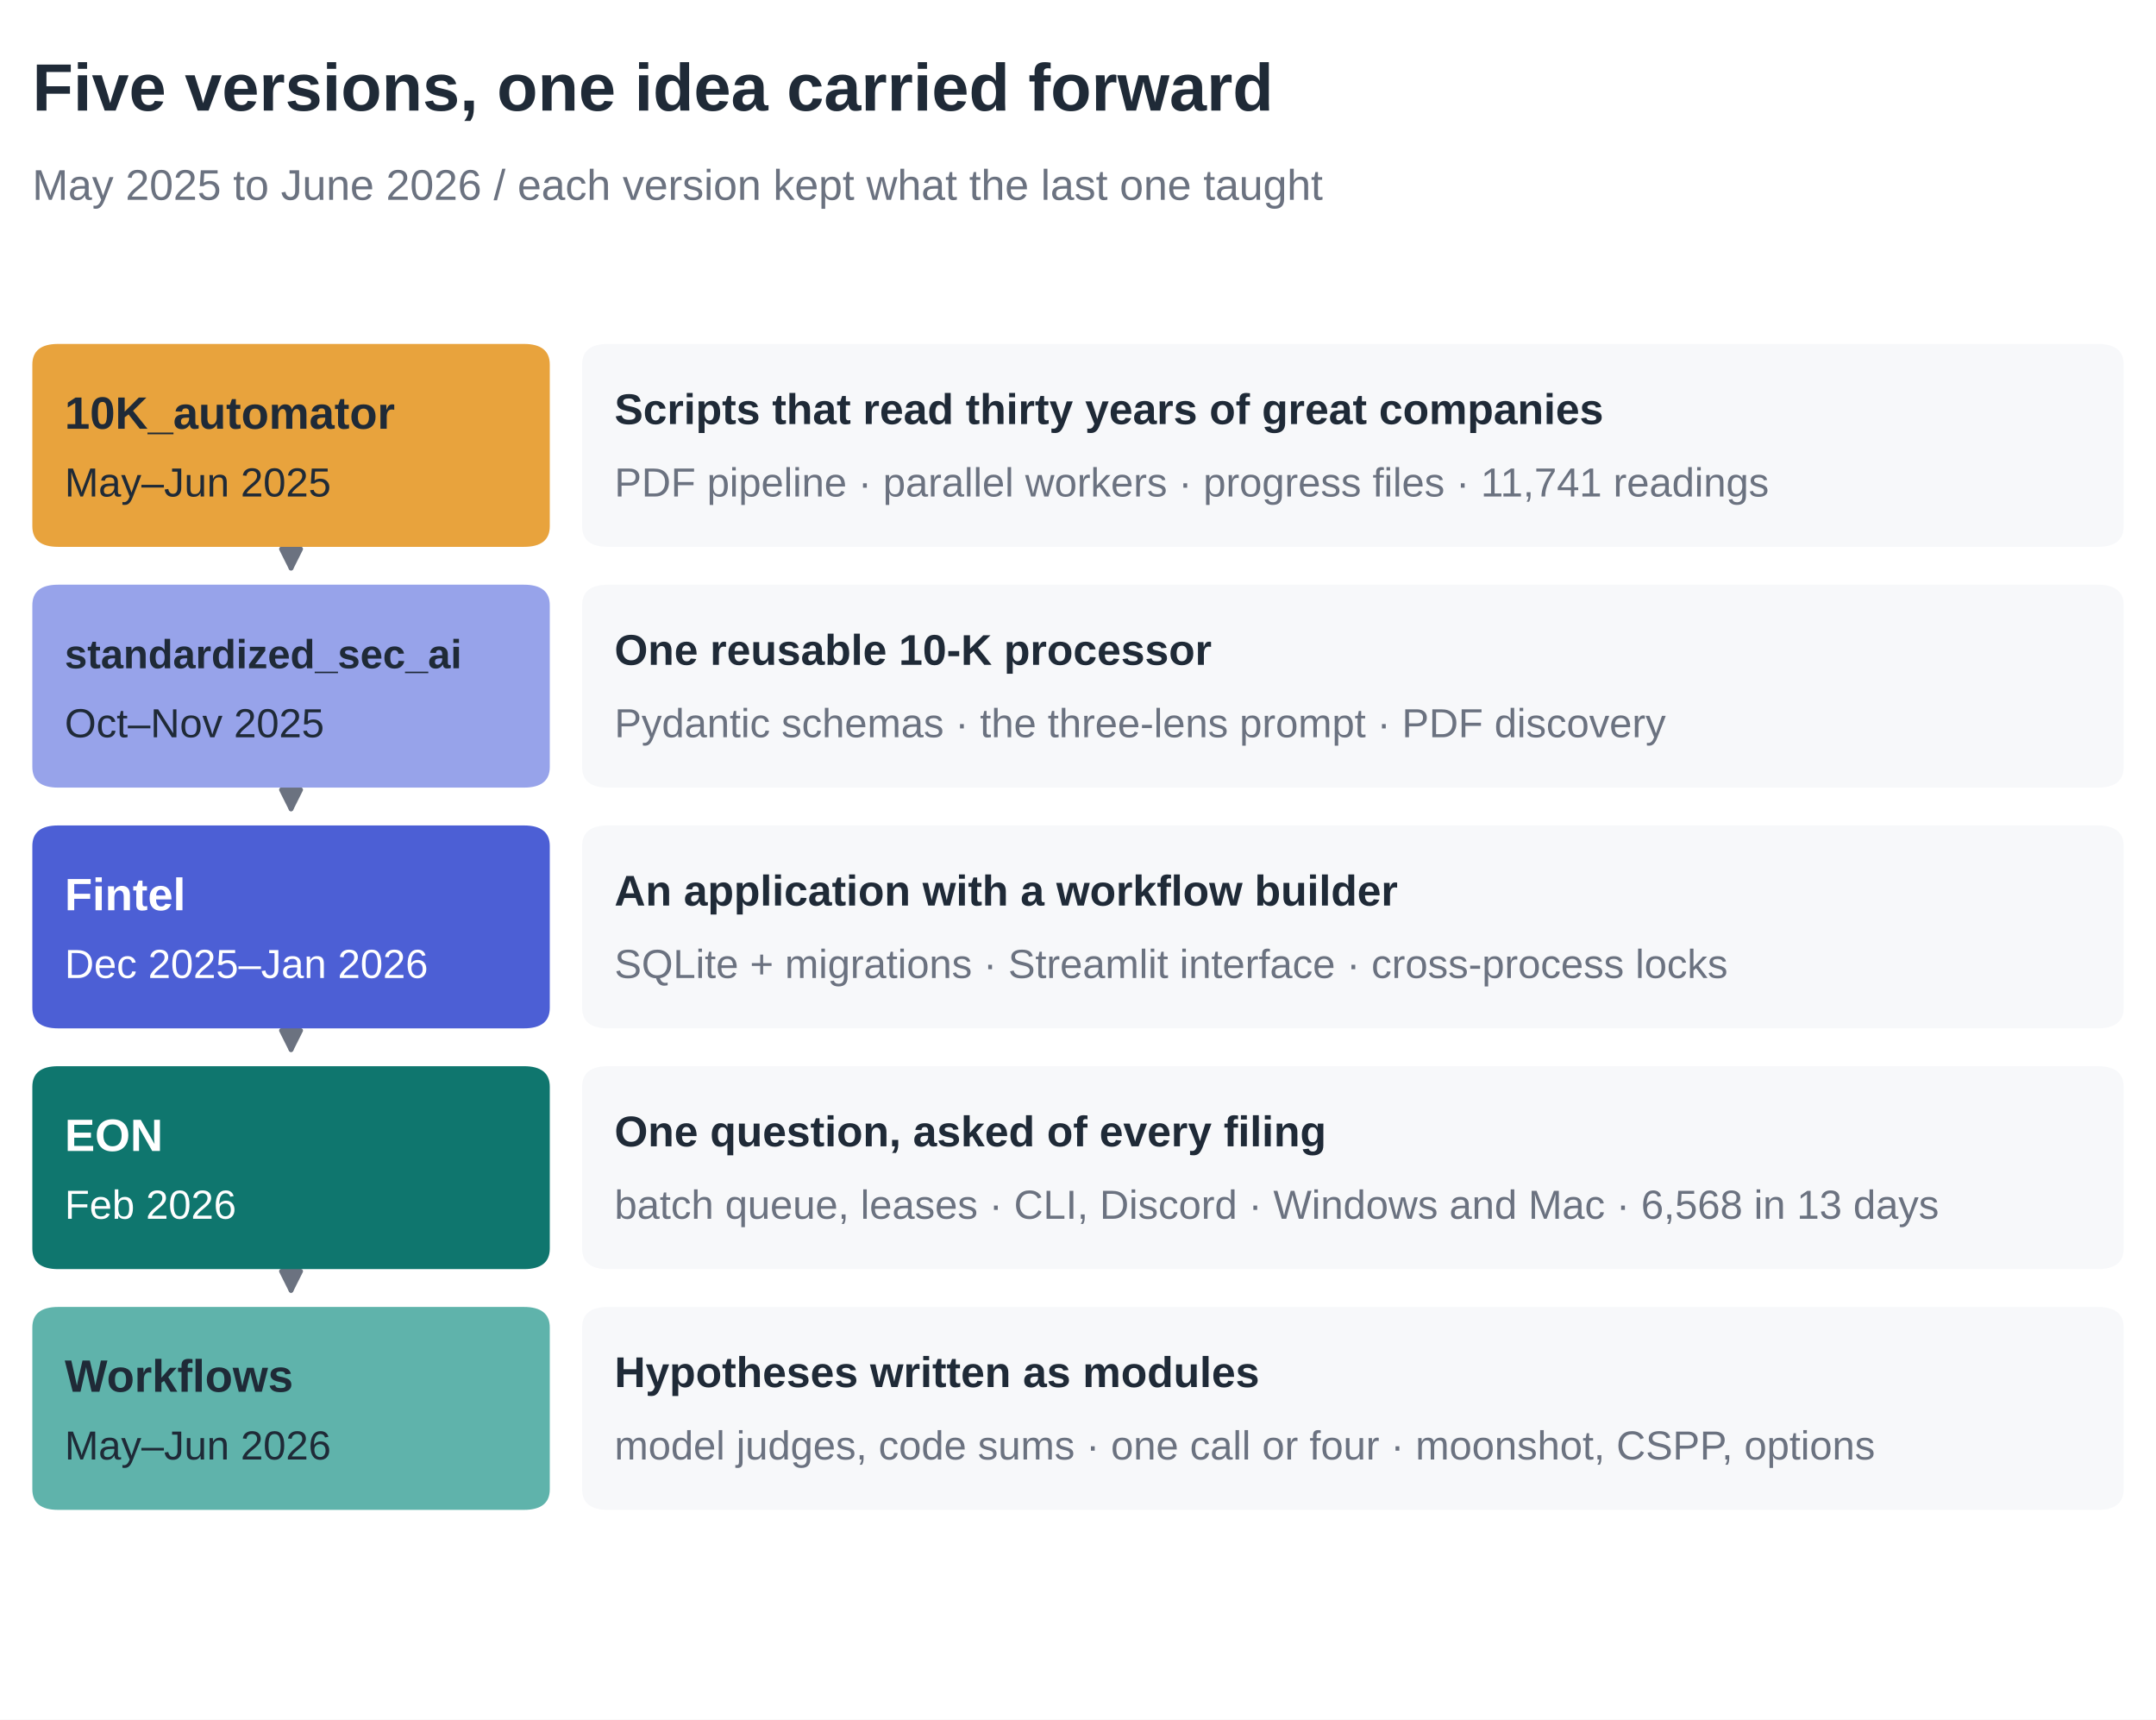
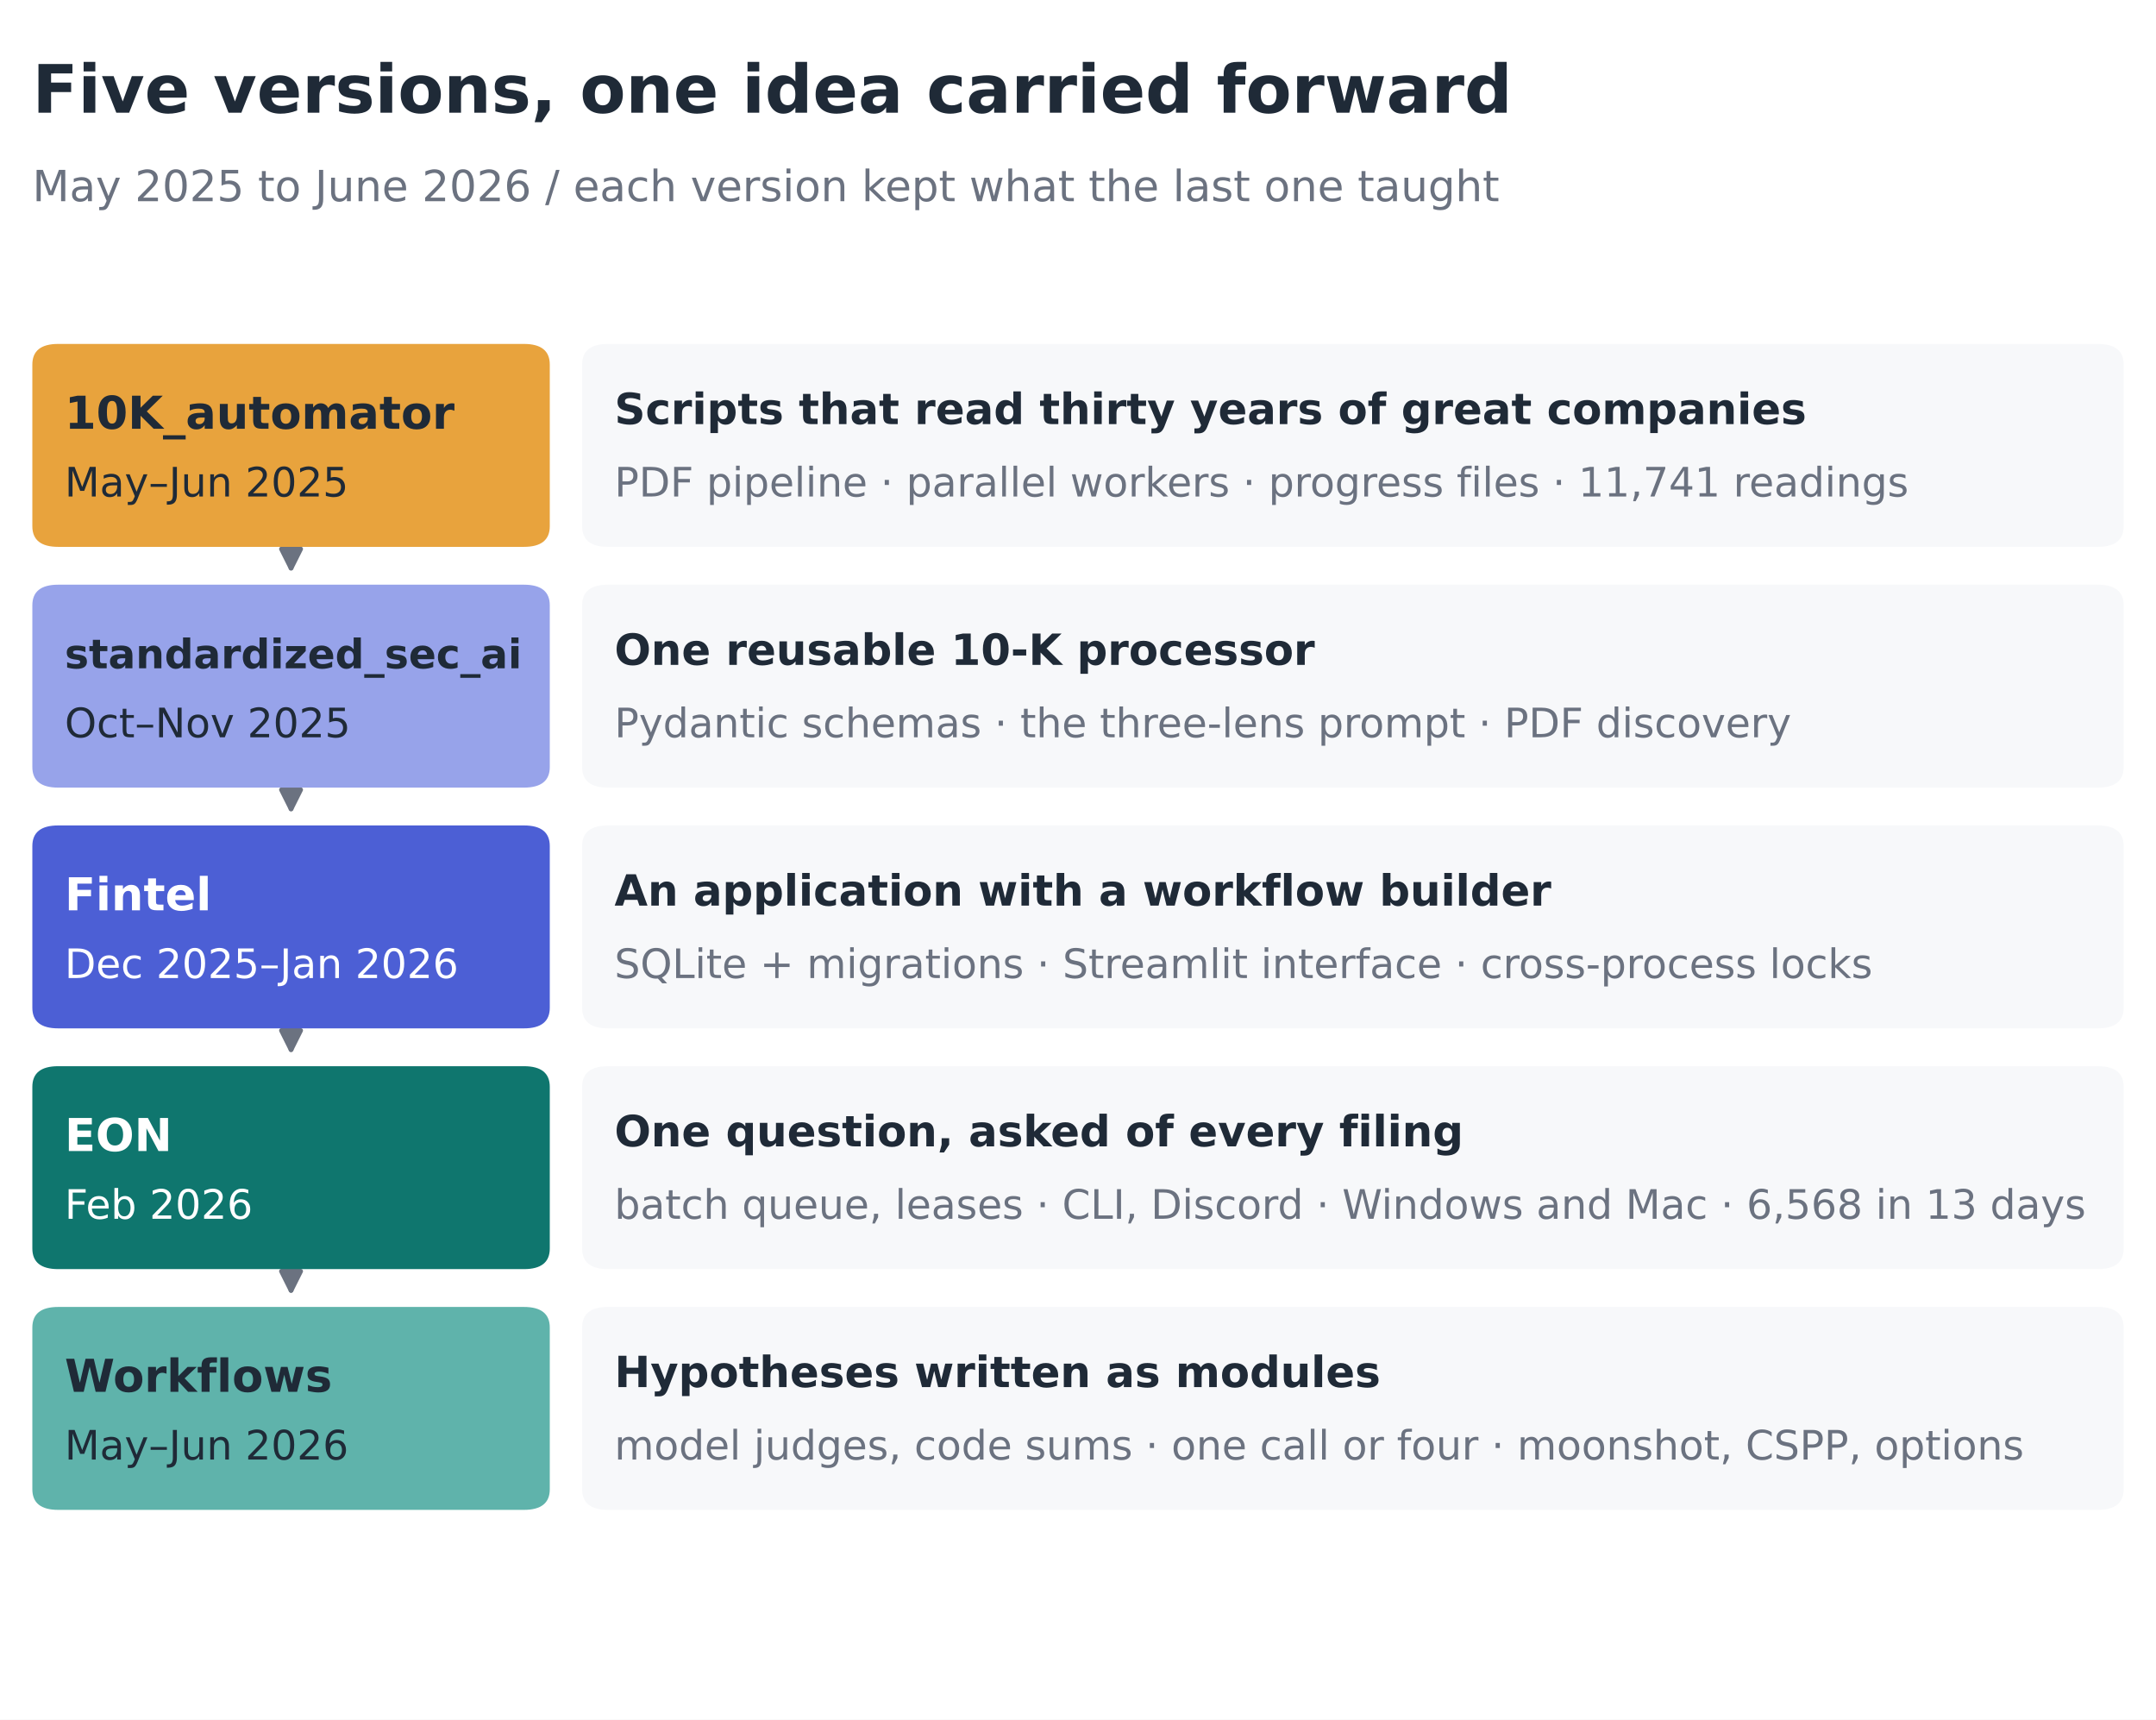
<svg xmlns="http://www.w3.org/2000/svg" width="451.44pt" height="360pt" viewBox="0 0 451.44 360" version="1.1">
  <defs>
    <style type="text/css">*{stroke-linejoin: round; stroke-linecap: butt}</style>
  </defs>
  <g id="figure_1">
    <g id="patch_1">
      <path d="M 0 360  L 451.44 360  L 451.44 0  L 0 0  z " style="fill: #ffffff" />
    </g>
    <g id="axes_1">
      <g id="patch_2">
        <path d="M 60.944 116.84  Q 60.944 118.441 60.944 118.924  " style="fill: none; stroke: #6b7280; stroke-linecap: round" />
        <path d="M 62.944 114.924  L 60.944 118.924  L 58.944 114.924  z " style="fill: #6b7280; stroke: #6b7280; stroke-linecap: round" />
      </g>
      <g id="patch_3">
        <path d="M 60.944 167.24  Q 60.944 168.841 60.944 169.324  " style="fill: none; stroke: #6b7280; stroke-linecap: round" />
        <path d="M 62.944 165.324  L 60.944 169.324  L 58.944 165.324  z " style="fill: #6b7280; stroke: #6b7280; stroke-linecap: round" />
      </g>
      <g id="patch_4">
        <path d="M 60.944 217.64  Q 60.944 219.241 60.944 219.724  " style="fill: none; stroke: #6b7280; stroke-linecap: round" />
        <path d="M 62.944 215.724  L 60.944 219.724  L 58.944 215.724  z " style="fill: #6b7280; stroke: #6b7280; stroke-linecap: round" />
      </g>
      <g id="patch_5">
        <path d="M 60.944 268.04  Q 60.944 269.641 60.944 270.124  " style="fill: none; stroke: #6b7280; stroke-linecap: round" />
        <path d="M 62.944 266.124  L 60.944 270.124  L 58.944 266.124  z " style="fill: #6b7280; stroke: #6b7280; stroke-linecap: round" />
      </g>
      <g id="patch_6">
        <path d="M 12.189 114.48  L 109.7 114.48  Q 115.117 114.48 115.117 110.16  L 115.117 76.32  Q 115.117 72 109.7 72  L 12.189 72  Q 6.772 72 6.772 76.32  L 6.772 110.16  Q 6.772 114.48 12.189 114.48  z " clip-path="url(#p016ce0254f)" style="fill: #e8a33d" />
      </g>
      <g id="patch_7">
        <path d="M 127.306 114.48  L 439.251 114.48  Q 444.668 114.48 444.668 110.16  L 444.668 76.32  Q 444.668 72 439.251 72  L 127.306 72  Q 121.889 72 121.889 76.32  L 121.889 110.16  Q 121.889 114.48 127.306 114.48  z " clip-path="url(#p016ce0254f)" style="fill: #f7f8fa" />
      </g>
      <g id="patch_8">
        <path d="M 12.189 164.88  L 109.7 164.88  Q 115.117 164.88 115.117 160.56  L 115.117 126.72  Q 115.117 122.4 109.7 122.4  L 12.189 122.4  Q 6.772 122.4 6.772 126.72  L 6.772 160.56  Q 6.772 164.88 12.189 164.88  z " clip-path="url(#p016ce0254f)" style="fill: #97a3ea" />
      </g>
      <g id="patch_9">
        <path d="M 127.306 164.88  L 439.251 164.88  Q 444.668 164.88 444.668 160.56  L 444.668 126.72  Q 444.668 122.4 439.251 122.4  L 127.306 122.4  Q 121.889 122.4 121.889 126.72  L 121.889 160.56  Q 121.889 164.88 127.306 164.88  z " clip-path="url(#p016ce0254f)" style="fill: #f7f8fa" />
      </g>
      <g id="patch_10">
        <path d="M 12.189 215.28  L 109.7 215.28  Q 115.117 215.28 115.117 210.96  L 115.117 177.12  Q 115.117 172.8 109.7 172.8  L 12.189 172.8  Q 6.772 172.8 6.772 177.12  L 6.772 210.96  Q 6.772 215.28 12.189 215.28  z " clip-path="url(#p016ce0254f)" style="fill: #4c5fd5" />
      </g>
      <g id="patch_11">
        <path d="M 127.306 215.28  L 439.251 215.28  Q 444.668 215.28 444.668 210.96  L 444.668 177.12  Q 444.668 172.8 439.251 172.8  L 127.306 172.8  Q 121.889 172.8 121.889 177.12  L 121.889 210.96  Q 121.889 215.28 127.306 215.28  z " clip-path="url(#p016ce0254f)" style="fill: #f7f8fa" />
      </g>
      <g id="patch_12">
        <path d="M 12.189 265.68  L 109.7 265.68  Q 115.117 265.68 115.117 261.36  L 115.117 227.52  Q 115.117 223.2 109.7 223.2  L 12.189 223.2  Q 6.772 223.2 6.772 227.52  L 6.772 261.36  Q 6.772 265.68 12.189 265.68  z " clip-path="url(#p016ce0254f)" style="fill: #0f766e" />
      </g>
      <g id="patch_13">
        <path d="M 127.306 265.68  L 439.251 265.68  Q 444.668 265.68 444.668 261.36  L 444.668 227.52  Q 444.668 223.2 439.251 223.2  L 127.306 223.2  Q 121.889 223.2 121.889 227.52  L 121.889 261.36  Q 121.889 265.68 127.306 265.68  z " clip-path="url(#p016ce0254f)" style="fill: #f7f8fa" />
      </g>
      <g id="patch_14">
        <path d="M 12.189 316.08  L 109.7 316.08  Q 115.117 316.08 115.117 311.76  L 115.117 277.92  Q 115.117 273.6 109.7 273.6  L 12.189 273.6  Q 6.772 273.6 6.772 277.92  L 6.772 311.76  Q 6.772 316.08 12.189 316.08  z " clip-path="url(#p016ce0254f)" style="fill: #5fb3ab" />
      </g>
      <g id="patch_15">
        <path d="M 127.306 316.08  L 439.251 316.08  Q 444.668 316.08 444.668 311.76  L 444.668 277.92  Q 444.668 273.6 439.251 273.6  L 127.306 273.6  Q 121.889 273.6 121.889 277.92  L 121.889 311.76  Q 121.889 316.08 127.306 316.08  z " clip-path="url(#p016ce0254f)" style="fill: #f7f8fa" />
      </g>
      <g id="text_1">
-         <text style="font-weight: 700; font-size: 14px; font-family: 'Arial', 'DejaVu Sans'; text-anchor: start; fill: #1f2a37" x="6.772" y="23.152" transform="rotate(-0 6.7716 23.15238)">Five versions, one idea carried forward</text>
+         <text style="font-weight: 700; font-size: 14px; font-family: 'DejaVu Sans'; text-anchor: start; fill: #1f2a37" x="6.772" y="23.598" transform="rotate(-0 6.7716 23.59781)">Five versions, one idea carried forward</text>
      </g>
      <g id="text_2">
-         <text style="font-size: 9px; font-family: 'Arial', 'DejaVu Sans'; text-anchor: start; fill: #6b7280" x="6.772" y="41.832" transform="rotate(-0 6.7716 41.83225)">May 2025 to June 2026  /  each version kept what the last one taught</text>
+         <text style="font-size: 9px; font-family: 'DejaVu Sans'; text-anchor: start; fill: #6b7280" x="6.772" y="42.119" transform="rotate(-0 6.7716 42.11859)">May 2025 to June 2026  /  each version kept what the last one taught</text>
      </g>
      <g id="text_3">
-         <text style="font-weight: 700; font-size: 9.5px; font-family: 'Arial', 'DejaVu Sans'; text-anchor: start; fill: #1f2a37" x="13.543" y="89.751" transform="rotate(-0 13.5432 89.7513)">10K_automator</text>
+         <text style="font-weight: 700; font-size: 9.5px; font-family: 'DejaVu Sans'; text-anchor: start; fill: #1f2a37" x="13.543" y="89.761" transform="rotate(-0 13.5432 89.76057)">10K_automator</text>
      </g>
      <g id="text_4">
-         <text style="font-size: 8.5px; font-family: 'Arial', 'DejaVu Sans'; text-anchor: start; fill: #1f2a37" x="13.543" y="103.936" transform="rotate(-0 13.5432 103.9356)">May–Jun 2025</text>
+         <text style="font-size: 8.5px; font-family: 'DejaVu Sans'; text-anchor: start; fill: #1f2a37" x="13.543" y="103.944" transform="rotate(-0 13.5432 103.944)">May–Jun 2025</text>
      </g>
      <g id="text_5">
-         <text style="font-weight: 700; font-size: 9px; font-family: 'Arial', 'DejaVu Sans'; text-anchor: start; fill: #1f2a37" x="128.66" y="88.772" transform="rotate(-0 128.6604 88.77221)">Scripts that read thirty years of great companies</text>
+         <text style="font-weight: 700; font-size: 9px; font-family: 'DejaVu Sans'; text-anchor: start; fill: #1f2a37" x="128.66" y="88.781" transform="rotate(-0 128.6604 88.78144)">Scripts that read thirty years of great companies</text>
      </g>
      <g id="text_6">
-         <text style="font-size: 8.5px; font-family: 'Arial', 'DejaVu Sans'; text-anchor: start; fill: #6b7280" x="128.66" y="103.936" transform="rotate(-0 128.6604 103.9356)">PDF pipeline · parallel workers · progress files · 11,741 readings</text>
+         <text style="font-size: 8.5px; font-family: 'DejaVu Sans'; text-anchor: start; fill: #6b7280" x="128.66" y="103.944" transform="rotate(-0 128.6604 103.9443)">PDF pipeline · parallel workers · progress files · 11,741 readings</text>
      </g>
      <g id="text_7">
-         <text style="font-weight: 700; font-size: 8.5px; font-family: 'Arial', 'DejaVu Sans'; text-anchor: start; fill: #1f2a37" x="13.543" y="139.893" transform="rotate(-0 13.5432 139.8925)">standardized_sec_ai</text>
+         <text style="font-weight: 700; font-size: 8.5px; font-family: 'DejaVu Sans'; text-anchor: start; fill: #1f2a37" x="13.543" y="139.901" transform="rotate(-0 13.5432 139.9011)">standardized_sec_ai</text>
      </g>
      <g id="text_8">
-         <text style="font-size: 8.5px; font-family: 'Arial', 'DejaVu Sans'; text-anchor: start; fill: #1f2a37" x="13.543" y="154.338" transform="rotate(-0 13.5432 154.3381)">Oct–Nov 2025</text>
+         <text style="font-size: 8.5px; font-family: 'DejaVu Sans'; text-anchor: start; fill: #1f2a37" x="13.543" y="154.344" transform="rotate(-0 13.5432 154.344)">Oct–Nov 2025</text>
      </g>
      <g id="text_9">
-         <text style="font-weight: 700; font-size: 9px; font-family: 'Arial', 'DejaVu Sans'; text-anchor: start; fill: #1f2a37" x="128.66" y="139.172" transform="rotate(-0 128.6604 139.1723)">One reusable 10-K processor</text>
+         <text style="font-weight: 700; font-size: 9px; font-family: 'DejaVu Sans'; text-anchor: start; fill: #1f2a37" x="128.66" y="139.181" transform="rotate(-0 128.6604 139.1814)">One reusable 10-K processor</text>
      </g>
      <g id="text_10">
-         <text style="font-size: 8.5px; font-family: 'Arial', 'DejaVu Sans'; text-anchor: start; fill: #6b7280" x="128.66" y="154.336" transform="rotate(-0 128.6604 154.3356)">Pydantic schemas · the three-lens prompt · PDF discovery</text>
+         <text style="font-size: 8.5px; font-family: 'DejaVu Sans'; text-anchor: start; fill: #6b7280" x="128.66" y="154.344" transform="rotate(-0 128.6604 154.3443)">Pydantic schemas · the three-lens prompt · PDF discovery</text>
      </g>
      <g id="text_11">
-         <text style="font-weight: 700; font-size: 9.5px; font-family: 'Arial', 'DejaVu Sans'; text-anchor: start; fill: #ffffff" x="13.543" y="190.551" transform="rotate(-0 13.5432 190.5513)">Fintel</text>
+         <text style="font-weight: 700; font-size: 9.5px; font-family: 'DejaVu Sans'; text-anchor: start; fill: #ffffff" x="13.543" y="190.561" transform="rotate(-0 13.5432 190.5609)">Fintel</text>
      </g>
      <g id="text_12">
-         <text style="font-size: 8.5px; font-family: 'Arial', 'DejaVu Sans'; text-anchor: start; fill: #ffffff" x="13.543" y="204.736" transform="rotate(-0 13.5432 204.7357)">Dec 2025–Jan 2026</text>
+         <text style="font-size: 8.5px; font-family: 'DejaVu Sans'; text-anchor: start; fill: #ffffff" x="13.543" y="204.744" transform="rotate(-0 13.5432 204.744)">Dec 2025–Jan 2026</text>
      </g>
      <g id="text_13">
-         <text style="font-weight: 700; font-size: 9px; font-family: 'Arial', 'DejaVu Sans'; text-anchor: start; fill: #1f2a37" x="128.66" y="189.572" transform="rotate(-0 128.6604 189.5723)">An application with a workflow builder</text>
+         <text style="font-weight: 700; font-size: 9px; font-family: 'DejaVu Sans'; text-anchor: start; fill: #1f2a37" x="128.66" y="189.581" transform="rotate(-0 128.6604 189.5814)">An application with a workflow builder</text>
      </g>
      <g id="text_14">
-         <text style="font-size: 8.5px; font-family: 'Arial', 'DejaVu Sans'; text-anchor: start; fill: #6b7280" x="128.66" y="204.738" transform="rotate(-0 128.6604 204.738)">SQLite + migrations · Streamlit interface · cross-process locks</text>
+         <text style="font-size: 8.5px; font-family: 'DejaVu Sans'; text-anchor: start; fill: #6b7280" x="128.66" y="204.744" transform="rotate(-0 128.6604 204.7443)">SQLite + migrations · Streamlit interface · cross-process locks</text>
      </g>
      <g id="text_15">
-         <text style="font-weight: 700; font-size: 9.5px; font-family: 'Arial', 'DejaVu Sans'; text-anchor: start; fill: #ffffff" x="13.543" y="240.951" transform="rotate(-0 13.5432 240.9513)">EON</text>
+         <text style="font-weight: 700; font-size: 9.5px; font-family: 'DejaVu Sans'; text-anchor: start; fill: #ffffff" x="13.543" y="240.961" transform="rotate(-0 13.5432 240.9606)">EON</text>
      </g>
      <g id="text_16">
-         <text style="font-size: 8.5px; font-family: 'Arial', 'DejaVu Sans'; text-anchor: start; fill: #ffffff" x="13.543" y="255.136" transform="rotate(-0 13.5432 255.1357)">Feb 2026</text>
+         <text style="font-size: 8.5px; font-family: 'DejaVu Sans'; text-anchor: start; fill: #ffffff" x="13.543" y="255.144" transform="rotate(-0 13.5432 255.1443)">Feb 2026</text>
      </g>
      <g id="text_17">
-         <text style="font-weight: 700; font-size: 9px; font-family: 'Arial', 'DejaVu Sans'; text-anchor: start; fill: #1f2a37" x="128.66" y="239.972" transform="rotate(-0 128.6604 239.9722)">One question, asked of every filing</text>
+         <text style="font-weight: 700; font-size: 9px; font-family: 'DejaVu Sans'; text-anchor: start; fill: #1f2a37" x="128.66" y="239.981" transform="rotate(-0 128.6604 239.9814)">One question, asked of every filing</text>
      </g>
      <g id="text_18">
-         <text style="font-size: 8.5px; font-family: 'Arial', 'DejaVu Sans'; text-anchor: start; fill: #6b7280" x="128.66" y="255.136" transform="rotate(-0 128.6604 255.1356)">batch queue, leases · CLI, Discord · Windows and Mac · 6,568 in 13 days</text>
+         <text style="font-size: 8.5px; font-family: 'DejaVu Sans'; text-anchor: start; fill: #6b7280" x="128.66" y="255.144" transform="rotate(-0 128.6604 255.1443)">batch queue, leases · CLI, Discord · Windows and Mac · 6,568 in 13 days</text>
      </g>
      <g id="text_19">
-         <text style="font-weight: 700; font-size: 9.5px; font-family: 'Arial', 'DejaVu Sans'; text-anchor: start; fill: #1f2a37" x="13.543" y="291.351" transform="rotate(-0 13.5432 291.3513)">Workflows</text>
+         <text style="font-weight: 700; font-size: 9.5px; font-family: 'DejaVu Sans'; text-anchor: start; fill: #1f2a37" x="13.543" y="291.361" transform="rotate(-0 13.5432 291.3609)">Workflows</text>
      </g>
      <g id="text_20">
-         <text style="font-size: 8.5px; font-family: 'Arial', 'DejaVu Sans'; text-anchor: start; fill: #1f2a37" x="13.543" y="305.536" transform="rotate(-0 13.5432 305.5356)">May–Jun 2026</text>
+         <text style="font-size: 8.5px; font-family: 'DejaVu Sans'; text-anchor: start; fill: #1f2a37" x="13.543" y="305.544" transform="rotate(-0 13.5432 305.544)">May–Jun 2026</text>
      </g>
      <g id="text_21">
-         <text style="font-weight: 700; font-size: 9px; font-family: 'Arial', 'DejaVu Sans'; text-anchor: start; fill: #1f2a37" x="128.66" y="290.372" transform="rotate(-0 128.6604 290.3722)">Hypotheses written as modules</text>
+         <text style="font-weight: 700; font-size: 9px; font-family: 'DejaVu Sans'; text-anchor: start; fill: #1f2a37" x="128.66" y="290.381" transform="rotate(-0 128.6604 290.3814)">Hypotheses written as modules</text>
      </g>
      <g id="text_22">
-         <text style="font-size: 8.5px; font-family: 'Arial', 'DejaVu Sans'; text-anchor: start; fill: #6b7280" x="128.66" y="305.536" transform="rotate(-0 128.6604 305.5356)">model judges, code sums · one call or four · moonshot, CSPP, options</text>
+         <text style="font-size: 8.5px; font-family: 'DejaVu Sans'; text-anchor: start; fill: #6b7280" x="128.66" y="305.544" transform="rotate(-0 128.6604 305.5443)">model judges, code sums · one call or four · moonshot, CSPP, options</text>
      </g>
    </g>
  </g>
  <defs>
    <clipPath id="p016ce0254f">
      <rect x="0" y="0" width="451.44" height="360" />
    </clipPath>
  </defs>
</svg>
